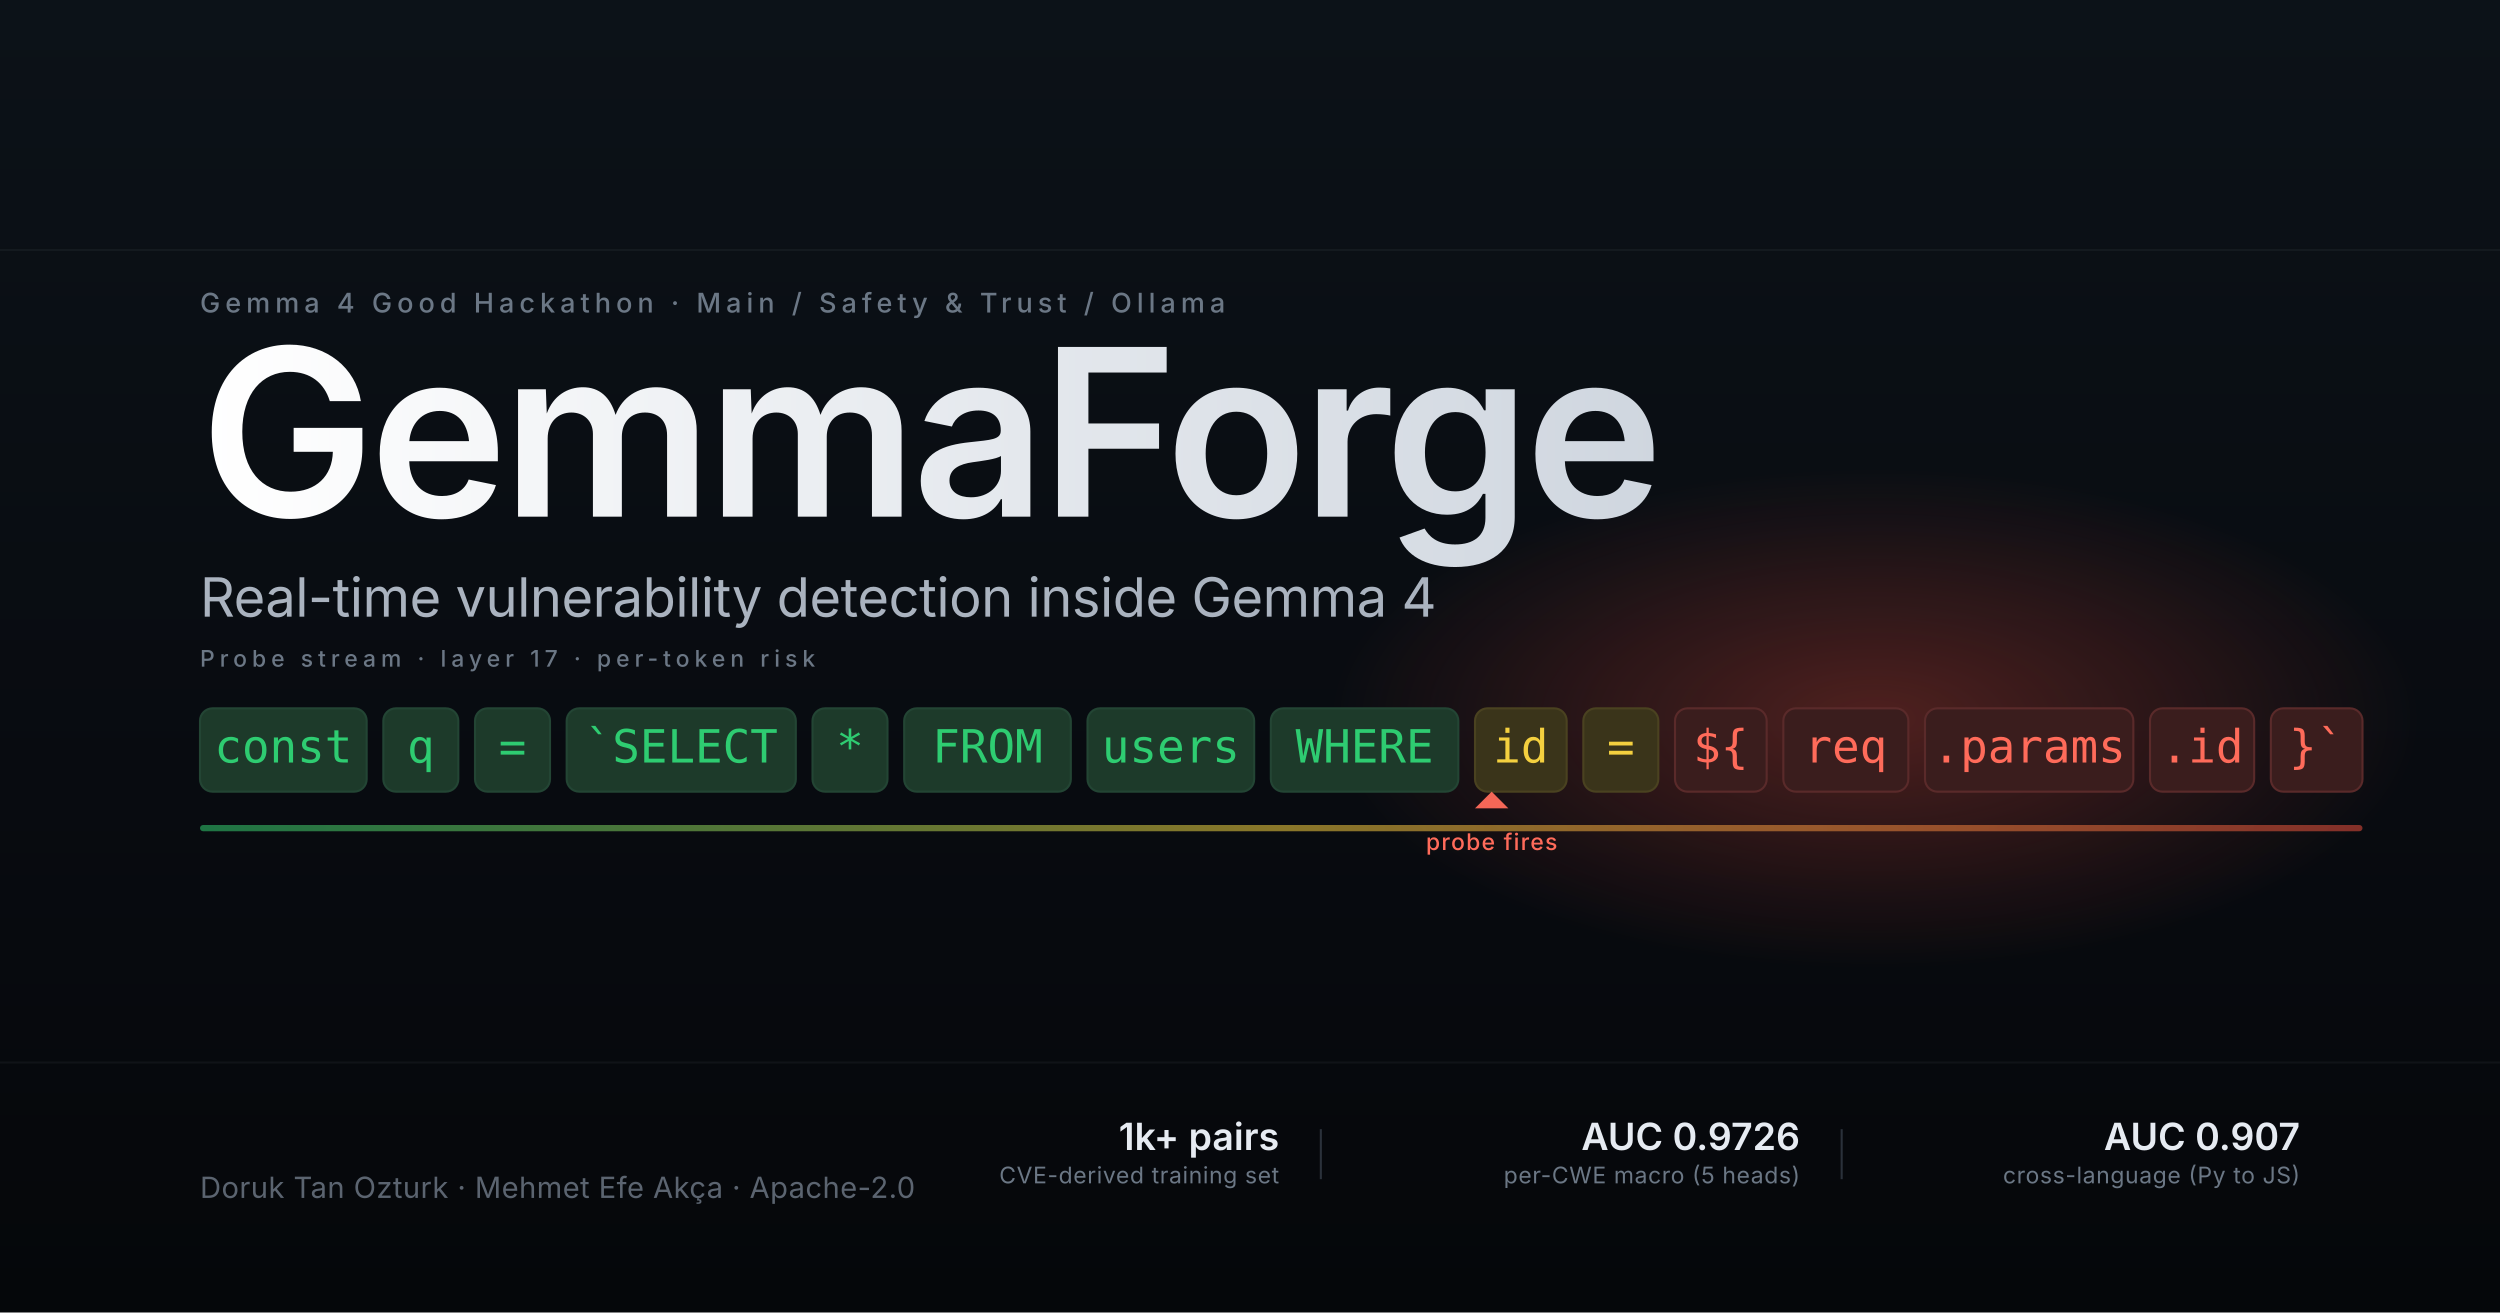
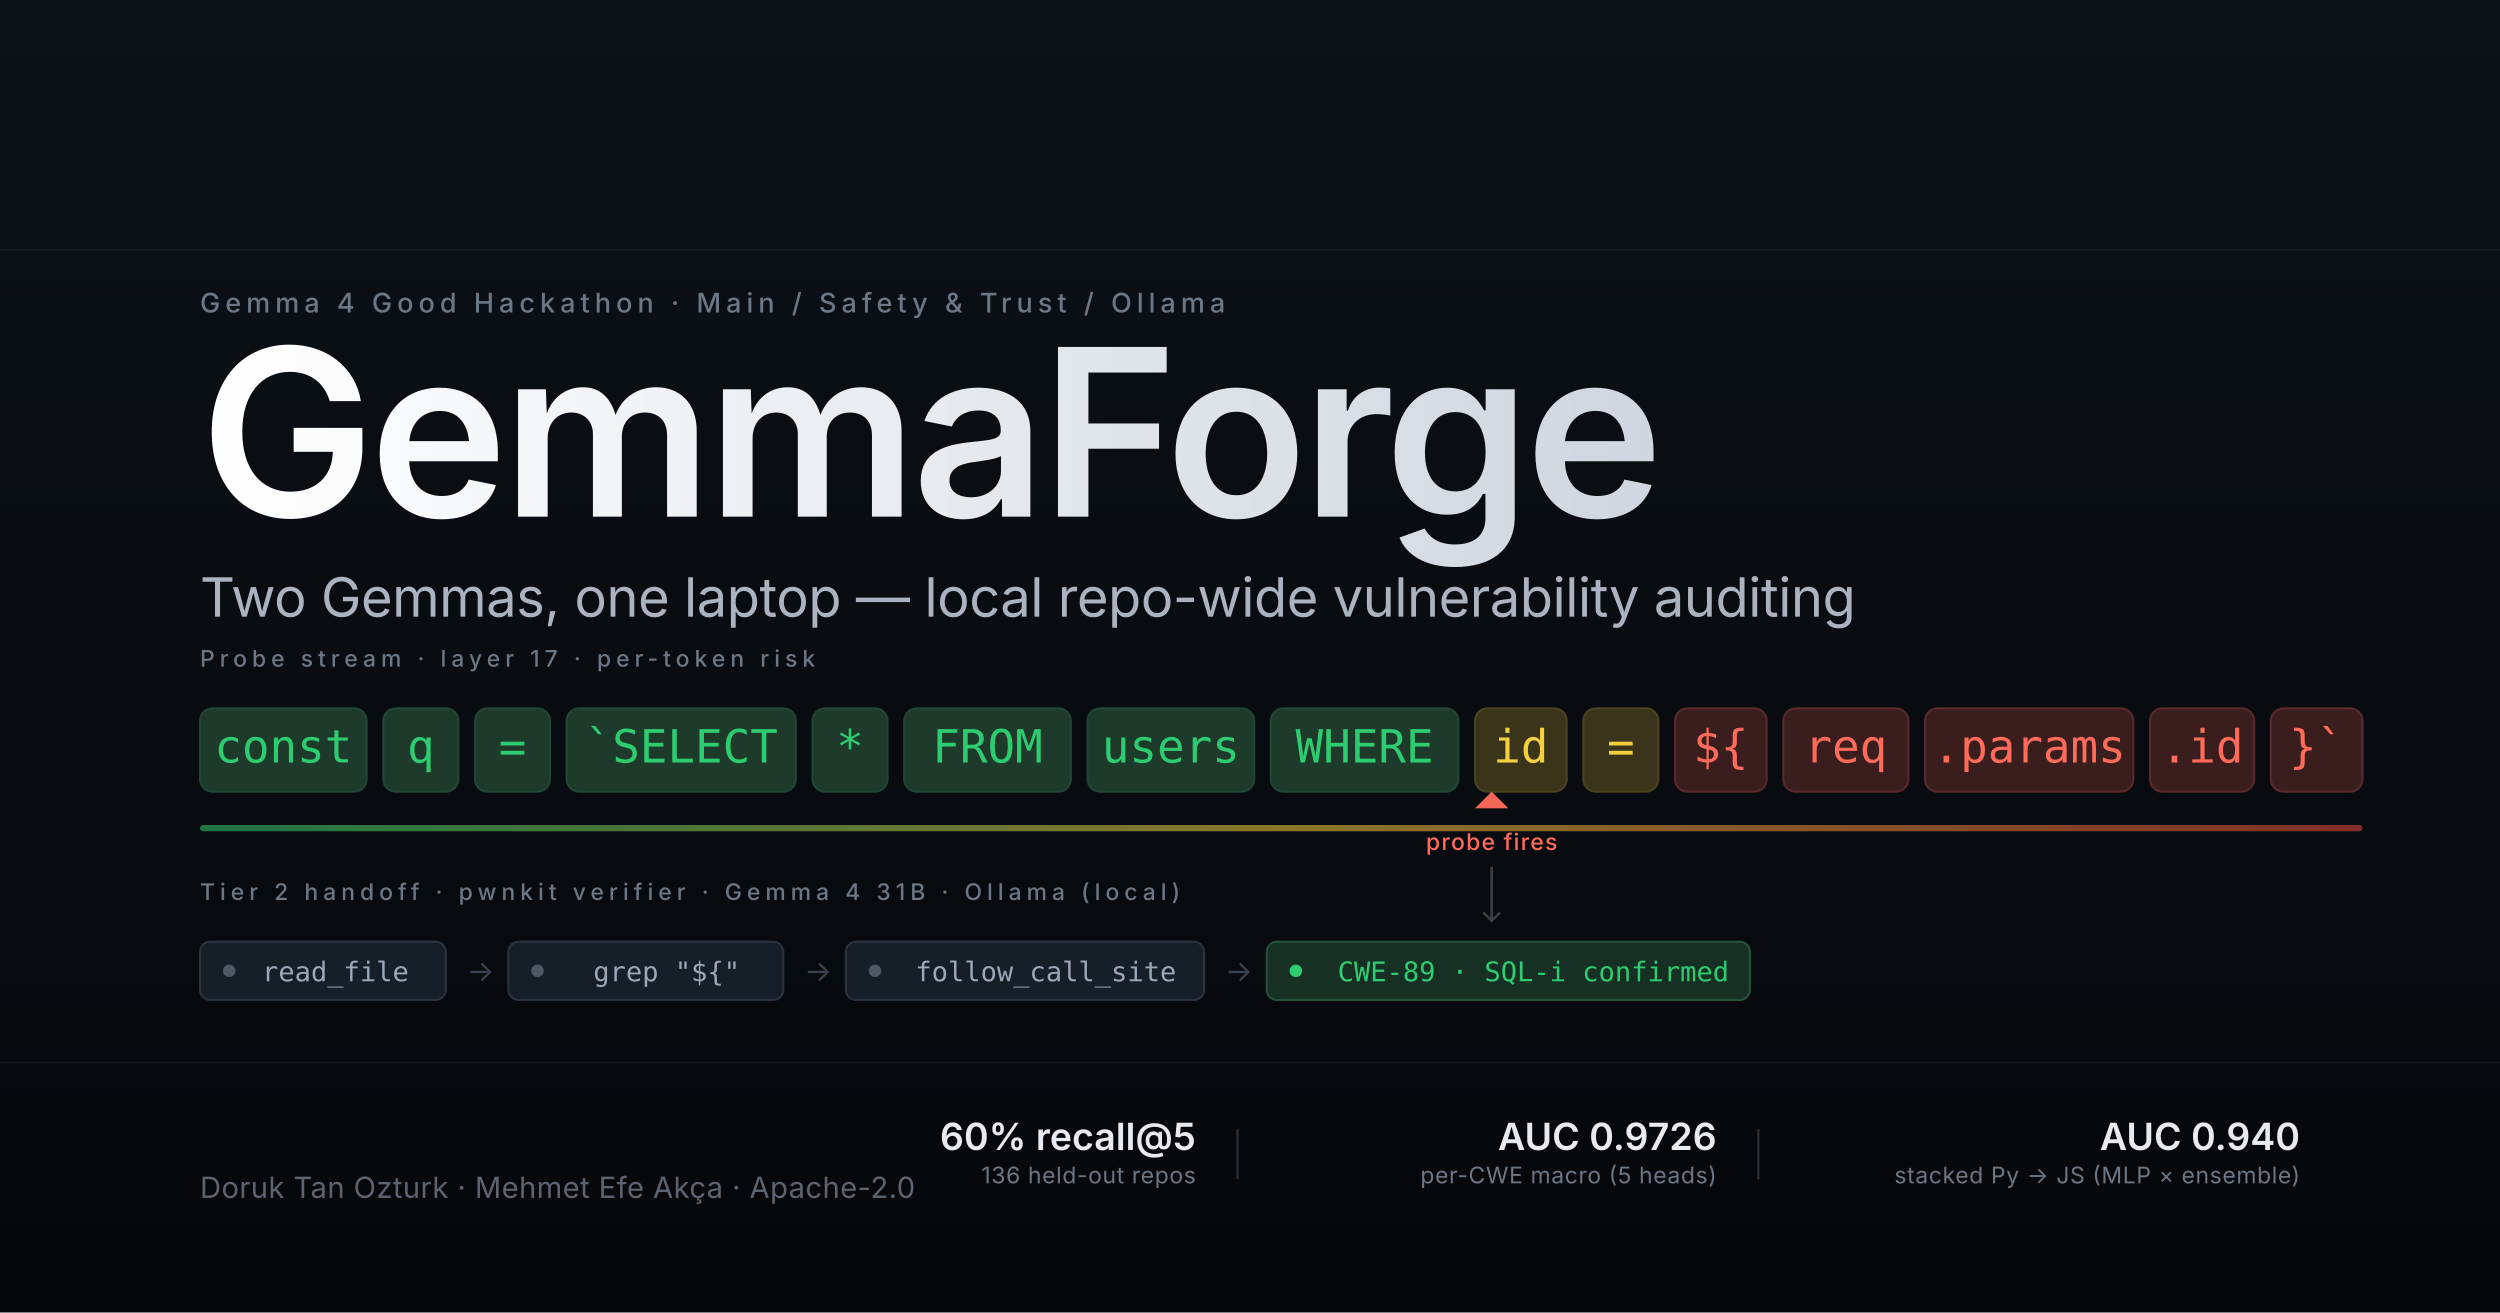
<svg xmlns="http://www.w3.org/2000/svg" viewBox="0 0 1200 630" width="1200" height="630" role="img" aria-label="GemmaForge cover">
  <defs>
    <linearGradient id="bgGlow" x1="0" y1="0" x2="0" y2="1">
      <stop offset="0%" stop-color="#0c1218" />
      <stop offset="60%" stop-color="#080b10" />
      <stop offset="100%" stop-color="#05070a" />
    </linearGradient>
-     <radialGradient id="redHalo" cx="0.5" cy="0.5" r="0.5">
-       <stop offset="0%" stop-color="#e74c3c" stop-opacity="0.32" />
-       <stop offset="100%" stop-color="#e74c3c" stop-opacity="0" />
-     </radialGradient>
    <linearGradient id="wordmark" x1="0" y1="0" x2="1" y2="0">
      <stop offset="0%" stop-color="#ffffff" />
      <stop offset="100%" stop-color="#cfd6df" />
    </linearGradient>
    <linearGradient id="risk" x1="0" y1="0" x2="1" y2="0">
      <stop offset="0%" stop-color="#2ecc71" />
      <stop offset="50%" stop-color="#f4d03f" />
      <stop offset="100%" stop-color="#e74c3c" />
    </linearGradient>
    <style>
      .sans { font-family: -apple-system, BlinkMacSystemFont, "Inter", "Segoe UI", Roboto, Helvetica, Arial, sans-serif; }
      .mono { font-family: ui-monospace, "SF Mono", "JetBrains Mono", Menlo, Consolas, monospace; }
      .wordmark { font-weight: 600; letter-spacing: -2.5px; }
      .tagline { font-weight: 400; letter-spacing: -0.2px; }
      .label { font-weight: 500; letter-spacing: 2.4px; text-transform: uppercase; }
      .footer { font-weight: 400; letter-spacing: 0.2px; }
      .tok { font-weight: 500; }
      .kpi-num { font-weight: 600; }
      .kpi-lbl { font-weight: 400; letter-spacing: 0.3px; }
    </style>
  </defs>
  <rect width="1200" height="630" fill="url(#bgGlow)" />
-   <ellipse cx="900" cy="345" rx="260" ry="120" fill="url(#redHalo)" />
  <g opacity="0.08" stroke="#7a8694" stroke-width="1">
    <line x1="0" y1="120" x2="1200" y2="120" />
    <line x1="0" y1="510" x2="1200" y2="510" />
  </g>
  <g transform="translate(96, 150)">
    <text class="sans label" x="0" y="0" fill="#6b7785" font-size="13">Gemma 4 Good Hackathon  ·  Main / Safety &amp; Trust / Ollama</text>
    <text class="sans wordmark" x="0" y="98" fill="url(#wordmark)" font-size="112">GemmaForge</text>
-     <text class="sans tagline" x="0" y="146" fill="#aab3bf" font-size="26">Real-time vulnerability detection inside Gemma 4</text>
+     <text class="sans tagline" x="0" y="146" fill="#aab3bf" font-size="26">Two Gemmas, one laptop — local repo-wide vulnerability auditing</text>
  </g>
  <g transform="translate(96, 320)">
    <text class="sans label" x="0" y="0" fill="#6b7785" font-size="11">Probe stream  ·  layer 17  ·  per-token risk</text>
  </g>
  <g transform="translate(96, 340)" class="mono tok" font-size="22">
    <g transform="translate(0,0)">
      <rect width="80" height="40" rx="6" fill="#1d3a2a" stroke="#234534" stroke-width="1" />
      <text x="40" y="26" text-anchor="middle" fill="#2ecc71">const</text>
    </g>
    <g transform="translate(88,0)">
      <rect width="36" height="40" rx="6" fill="#1d3a2a" stroke="#234534" stroke-width="1" />
      <text x="18" y="26" text-anchor="middle" fill="#2ecc71">q</text>
    </g>
    <g transform="translate(132,0)">
      <rect width="36" height="40" rx="6" fill="#1d3a2a" stroke="#234534" stroke-width="1" />
      <text x="18" y="26" text-anchor="middle" fill="#2ecc71">=</text>
    </g>
    <g transform="translate(176,0)">
      <rect width="110" height="40" rx="6" fill="#1d3a2a" stroke="#234534" stroke-width="1" />
      <text x="55" y="26" text-anchor="middle" fill="#2ecc71">`SELECT</text>
    </g>
    <g transform="translate(294,0)">
      <rect width="36" height="40" rx="6" fill="#1d3a2a" stroke="#234534" stroke-width="1" />
      <text x="18" y="26" text-anchor="middle" fill="#2ecc71">*</text>
    </g>
    <g transform="translate(338,0)">
      <rect width="80" height="40" rx="6" fill="#1d3a2a" stroke="#234534" stroke-width="1" />
      <text x="40" y="26" text-anchor="middle" fill="#2ecc71">FROM</text>
    </g>
    <g transform="translate(426,0)">
      <rect width="80" height="40" rx="6" fill="#1d3a2a" stroke="#234534" stroke-width="1" />
      <text x="40" y="26" text-anchor="middle" fill="#2ecc71">users</text>
    </g>
    <g transform="translate(514,0)">
      <rect width="90" height="40" rx="6" fill="#1d3a2a" stroke="#234534" stroke-width="1" />
      <text x="45" y="26" text-anchor="middle" fill="#2ecc71">WHERE</text>
    </g>
    <g transform="translate(612,0)">
      <rect width="44" height="40" rx="6" fill="#3a341a" stroke="#4a4220" stroke-width="1" />
      <text x="22" y="26" text-anchor="middle" fill="#f4d03f">id</text>
    </g>
    <g transform="translate(664,0)">
      <rect width="36" height="40" rx="6" fill="#3a341a" stroke="#4a4220" stroke-width="1" />
      <text x="18" y="26" text-anchor="middle" fill="#f4d03f">=</text>
    </g>
    <g transform="translate(708,0)">
      <rect width="44" height="40" rx="6" fill="#3a1d1d" stroke="#5a2a2a" stroke-width="1" />
      <text x="22" y="26" text-anchor="middle" fill="#ff6b5a">${</text>
    </g>
    <g transform="translate(760,0)">
      <rect width="60" height="40" rx="6" fill="#3a1d1d" stroke="#5a2a2a" stroke-width="1" />
      <text x="30" y="26" text-anchor="middle" fill="#ff6b5a">req</text>
    </g>
    <g transform="translate(828,0)">
      <rect width="100" height="40" rx="6" fill="#3a1d1d" stroke="#5a2a2a" stroke-width="1" />
      <text x="50" y="26" text-anchor="middle" fill="#ff6b5a">.params</text>
    </g>
    <g transform="translate(936,0)">
      <rect width="50" height="40" rx="6" fill="#3a1d1d" stroke="#5a2a2a" stroke-width="1" />
      <text x="25" y="26" text-anchor="middle" fill="#ff6b5a">.id</text>
    </g>
    <g transform="translate(994,0)">
      <rect width="44" height="40" rx="6" fill="#3a1d1d" stroke="#5a2a2a" stroke-width="1" />
      <text x="22" y="26" text-anchor="middle" fill="#ff6b5a">}`</text>
    </g>
  </g>
  <g transform="translate(96, 396)">
    <rect x="0" y="0" width="1038" height="3" rx="1.5" fill="url(#risk)" opacity="0.55" />
  </g>
  <g transform="translate(708, 388)">
    <path d="M 0 0 L 8 -8 L 16 0 Z" fill="#ff6b5a" opacity="0.95" />
    <text class="sans" x="8" y="20" text-anchor="middle" fill="#ff6b5a" font-size="11" font-weight="500" letter-spacing="0.6">probe fires</text>
  </g>
+   <g transform="translate(96, 432)">
+     <text class="sans label" x="0" y="0" fill="#6b7785" font-size="11">Tier 2 handoff  ·  pwnkit verifier  ·  Gemma 4 31B  ·  Ollama (local)</text>
+   </g>
+   <g opacity="0.45" stroke="#7a8694" stroke-width="1.2" fill="none">
+     <path d="M 716 416 L 716 442" />
+     <path d="M 712 438 L 716 442 L 720 438" />
+   </g>
+   <g transform="translate(96, 452)" class="mono" font-size="13">
+     <g transform="translate(0,0)">
+       <rect width="118" height="28" rx="5" fill="#161e28" stroke="#2a3340" stroke-width="1" />
+       <circle cx="14" cy="14" r="3" fill="#7a8694" opacity="0.55" />
+       <text x="65" y="19" text-anchor="middle" fill="#9aa8b8">read_file</text>
+     </g>
+     <text class="sans" x="128" y="19" fill="#3a4350" font-size="14">→</text>
+     <g transform="translate(148,0)">
+       <rect width="132" height="28" rx="5" fill="#161e28" stroke="#2a3340" stroke-width="1" />
+       <circle cx="14" cy="14" r="3" fill="#7a8694" opacity="0.55" />
+       <text x="76" y="19" text-anchor="middle" fill="#9aa8b8">grep "${"</text>
+     </g>
+     <text class="sans" x="290" y="19" fill="#3a4350" font-size="14">→</text>
+     <g transform="translate(310,0)">
+       <rect width="172" height="28" rx="5" fill="#161e28" stroke="#2a3340" stroke-width="1" />
+       <circle cx="14" cy="14" r="3" fill="#7a8694" opacity="0.55" />
+       <text x="96" y="19" text-anchor="middle" fill="#9aa8b8">follow_call_site</text>
+     </g>
+     <text class="sans" x="492" y="19" fill="#3a4350" font-size="14">→</text>
+     <g transform="translate(512,0)">
+       <rect width="232" height="28" rx="5" fill="#173024" stroke="#27513a" stroke-width="1" />
+       <circle cx="14" cy="14" r="3" fill="#2ecc71" />
+       <text x="128" y="19" text-anchor="middle" fill="#2ecc71">CWE-89 · SQL-i confirmed</text>
+     </g>
+   </g>
  <g transform="translate(96, 575)">
    <text class="sans footer" x="0" y="0" fill="#5b6470" font-size="14">Doruk Tan Ozturk  ·  Mehmet Efe Akça  ·  Apache-2.0</text>
  </g>
  <g transform="translate(1104, 552)" text-anchor="end">
-     <text class="sans kpi-num" x="0" y="0" fill="#e6ebf2" font-size="18">AUC 0.907</text>
-     <text class="sans kpi-lbl" x="0" y="16" fill="#6b7785" font-size="11">cross-language (Py to JS)</text>
-     <line x1="-220" y1="-10" x2="-220" y2="14" stroke="#2a313b" stroke-width="1" />
-     <text class="sans kpi-num" x="-240" y="0" fill="#e6ebf2" font-size="18">AUC 0.9726</text>
-     <text class="sans kpi-lbl" x="-240" y="16" fill="#6b7785" font-size="11">per-CWE macro (5 heads)</text>
-     <line x1="-470" y1="-10" x2="-470" y2="14" stroke="#2a313b" stroke-width="1" />
-     <text class="sans kpi-num" x="-490" y="0" fill="#e6ebf2" font-size="18">1k+ pairs</text>
-     <text class="sans kpi-lbl" x="-490" y="16" fill="#6b7785" font-size="11">CVE-derived training set</text>
+     <text class="sans kpi-num" x="0" y="0" fill="#e6ebf2" font-size="18">AUC 0.940</text>
+     <text class="sans kpi-lbl" x="0" y="16" fill="#6b7785" font-size="11">stacked Py → JS (MLP × ensemble)</text>
+     <line x1="-260" y1="-10" x2="-260" y2="14" stroke="#2a313b" stroke-width="1" />
+     <text class="sans kpi-num" x="-280" y="0" fill="#e6ebf2" font-size="18">AUC 0.9726</text>
+     <text class="sans kpi-lbl" x="-280" y="16" fill="#6b7785" font-size="11">per-CWE macro (5 heads)</text>
+     <line x1="-510" y1="-10" x2="-510" y2="14" stroke="#2a313b" stroke-width="1" />
+     <text class="sans kpi-num" x="-530" y="0" fill="#e6ebf2" font-size="18">60% recall@5</text>
+     <text class="sans kpi-lbl" x="-530" y="16" fill="#6b7785" font-size="11">136 held-out repos</text>
  </g>
</svg>
